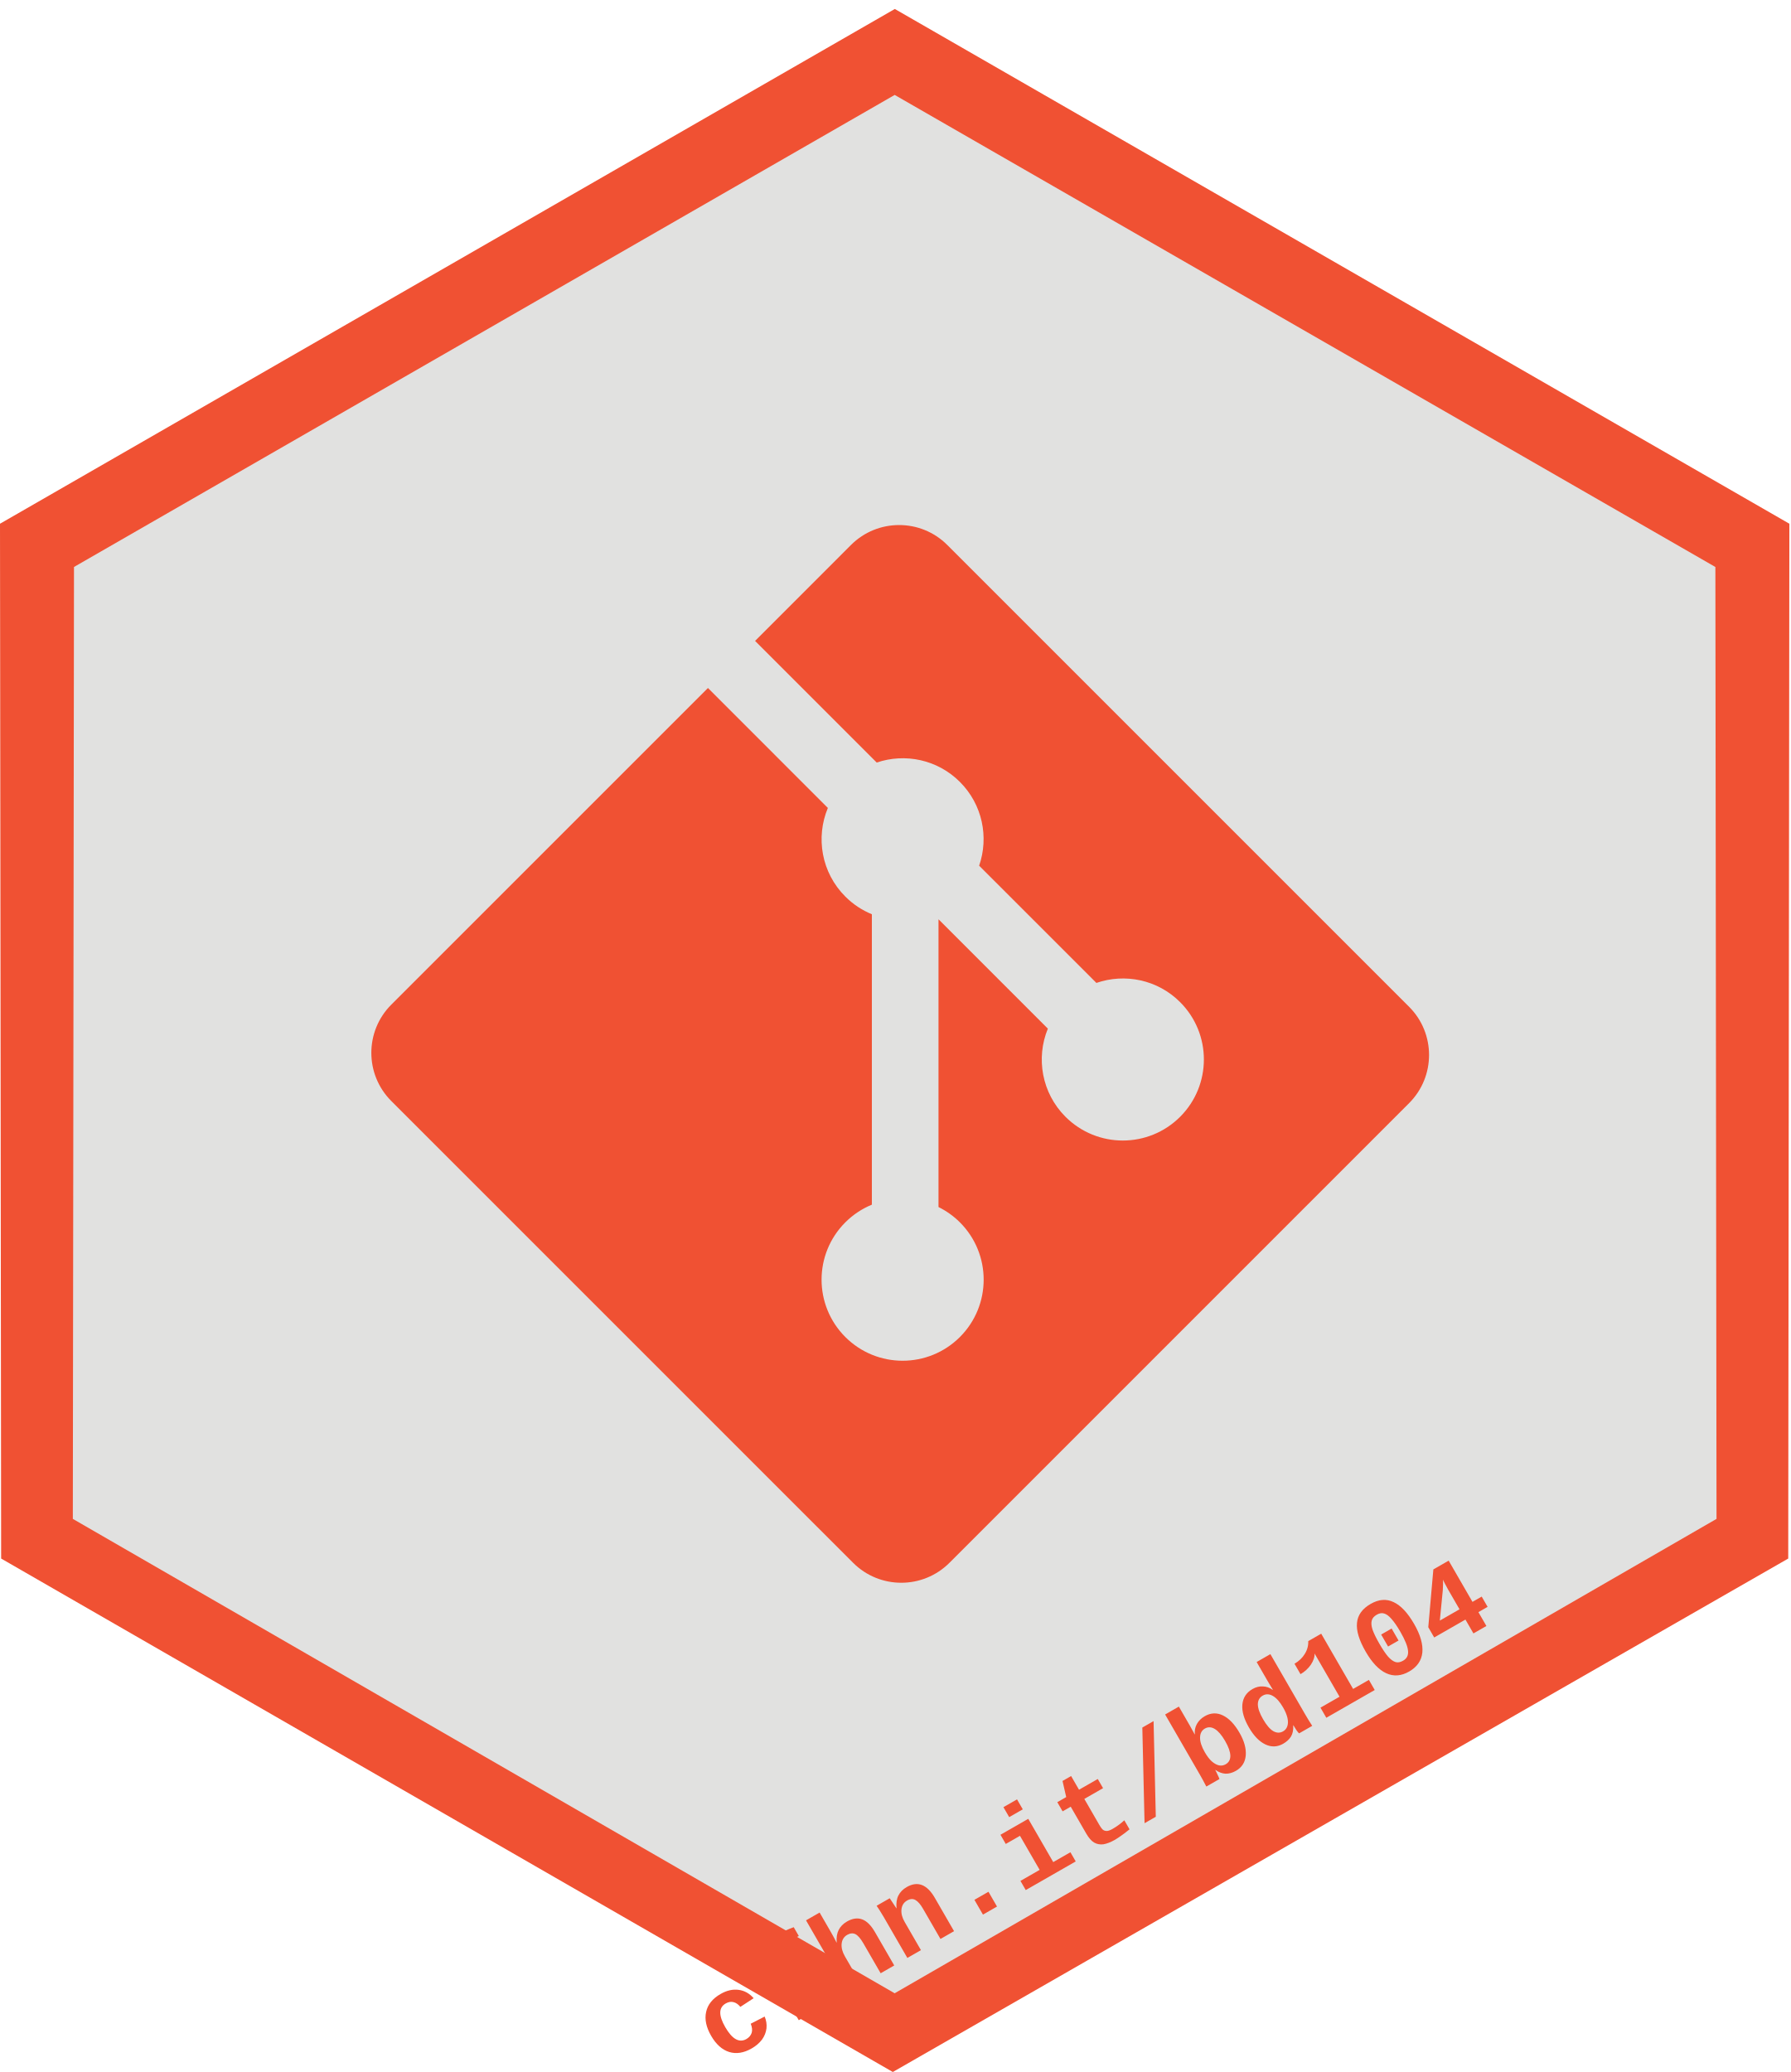
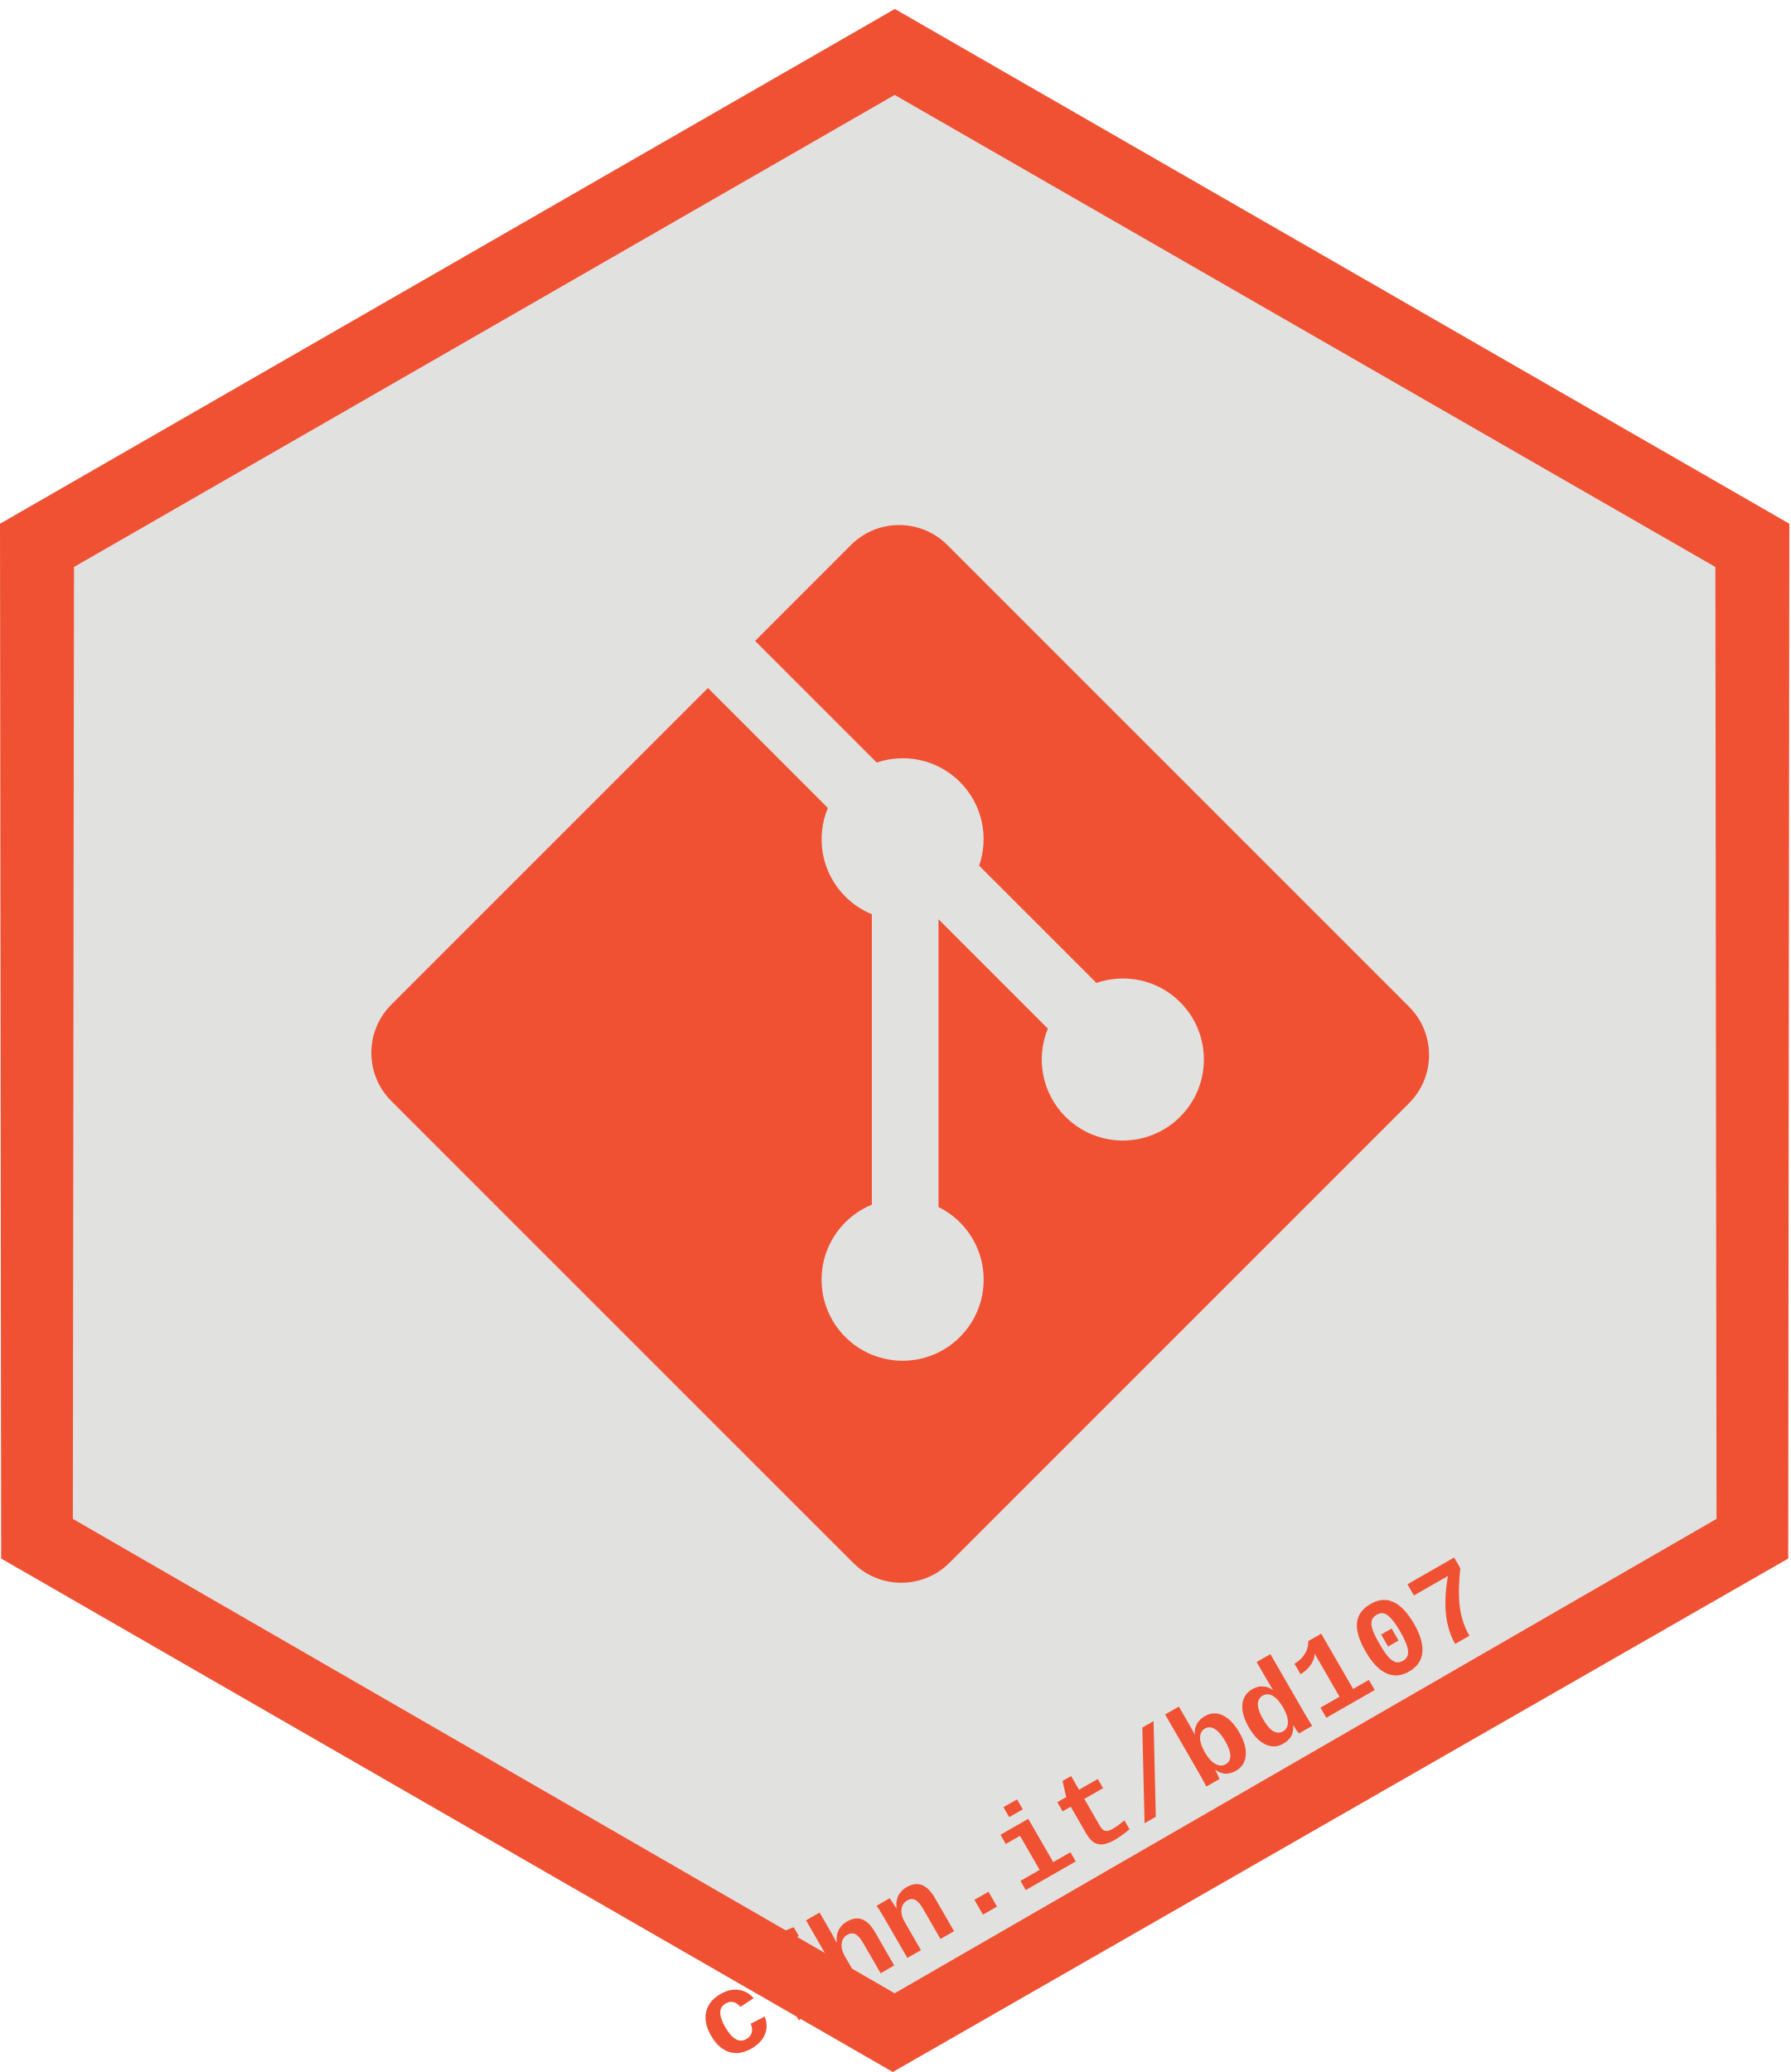
<svg xmlns="http://www.w3.org/2000/svg" width="4.39cm" height="5.08cm" viewBox="0 0 155.551 180" id="svg4532" version="1.1">
  <defs id="defs4534" />
  <g id="layer1" transform="translate(0,-872.3623)">
-     <path d="m 77.308,876.88 c 0,0 -74.676,42.947 -74.876,42.947 0.201,0 1.004,83.888 0.803,83.888 0.201,0 74.876,44.954 74.676,44.954 0.201,0 74.073,-41.743 73.873,-41.743 0.201,0 1.405,-86.698 1.204,-86.698 0.201,0 -75.679,-43.349 -75.679,-43.349 z" id="svg_2-25" style="fill:#e1e1e0;stroke:#000000;stroke-width:0.602;stroke-miterlimit:4;stroke-dasharray:none;fill-opacity:1" />
+     <path d="m 77.308,876.88 c 0,0 -74.676,42.947 -74.876,42.947 0.201,0 1.004,83.888 0.803,83.888 0.201,0 74.876,44.954 74.676,44.954 0.201,0 74.073,-41.743 73.873,-41.743 0.201,0 1.405,-86.698 1.204,-86.698 0.201,0 -75.679,-43.349 -75.679,-43.349 z" id="svg_2-25" style="fill:#e1e1e0;fill-opacity:1;stroke:#000000;stroke-width:0.602;stroke-miterlimit:4;stroke-dasharray:none" />
    <g id="svgg-2" style="fill:#f05133;fill-opacity:1;stroke-width:1.501;stroke-miterlimit:4;stroke-dasharray:none" transform="matrix(0.4014817,0,0,0.4013776,-1.366633,865.6385)">
      <path style="fill:#f05133;fill-opacity:1;fill-rule:evenodd;stroke-width:1.501;stroke-miterlimit:4;stroke-dasharray:none" d="M 194.898,0.584 1.273,111.996 1.52,335.969 c 192.945,111.129 0,0 192.945,111.129 193.754,-111.129 0,0 193.754,-111.129 l 0.246,-223.973 z m -0.029,18.604 177.586,102.172 0.248,206.025 c -177.84,102.672 0,0 -177.84,102.672 L 17.033,327.385 l 0.25,-206.029 z" transform="translate(2.130536,18.10956)" id="path5-11" />
    </g>
-     <text xml:space="preserve" style="font-style:normal;font-variant:normal;font-weight:bold;font-stretch:normal;line-height:0%;font-family:'Courier New', Courier, monospace;-inkscape-font-specification:'Courier New, Courier, monospace Bold';text-align:center;letter-spacing:0px;word-spacing:0px;writing-mode:lr-tb;text-anchor:middle;fill:#8bc34a;fill-opacity:1;stroke:none;stroke-width:1.501;stroke-linecap:butt;stroke-linejoin:miter;stroke-miterlimit:4;stroke-dasharray:none;stroke-opacity:1;" x="-414.407" y="944.469" id="text4514" transform="matrix(0.8683635,-0.4978016,0.4996422,0.8651646,0,0)">
-       <tspan id="tspan4516" x="-414.407" y="944.469" style="font-style:normal;font-variant:normal;font-weight:bold;font-stretch:normal;font-size:9.975px;line-height:1.25;font-family:'Courier New', Courier, monospace;-inkscape-font-specification:'Courier New, Courier, monospace Bold';fill:#f05133;fill-opacity:1;stroke-width:1.501;stroke-miterlimit:4;stroke-dasharray:none">cfhn.it/bd104</tspan>
+     <text xml:space="preserve" style="font-style:normal;font-variant:normal;font-weight:bold;font-stretch:normal;line-height:0%;font-family:'Courier New', Courier, monospace;-inkscape-font-specification:'Courier New, Courier, monospace Bold';text-align:center;letter-spacing:0px;word-spacing:0px;writing-mode:lr-tb;text-anchor:middle;fill:#8bc34a;fill-opacity:1;stroke:none;stroke-width:1.501;stroke-linecap:butt;stroke-linejoin:miter;stroke-miterlimit:4;stroke-dasharray:none;stroke-opacity:1" x="-414.407" y="944.469" id="text4514" transform="matrix(0.8683635,-0.4978016,0.4996422,0.8651646,0,0)">
+       <tspan id="tspan4516" x="-414.407" y="944.469" style="font-style:normal;font-variant:normal;font-weight:bold;font-stretch:normal;font-size:9.975px;line-height:1.25;font-family:'Courier New', Courier, monospace;-inkscape-font-specification:'Courier New, Courier, monospace Bold';fill:#f05133;fill-opacity:1;stroke-width:1.501;stroke-miterlimit:4;stroke-dasharray:none">cfhn.it/bd107</tspan>
    </text>
    <text xml:space="preserve" style="font-style:normal;font-variant:normal;font-weight:normal;font-stretch:normal;line-height:0%;font-family:sans-serif;-inkscape-font-specification:'sans-serif, Normal';text-align:center;letter-spacing:0px;word-spacing:0px;writing-mode:lr-tb;text-anchor:middle;fill:#000000;fill-opacity:1;stroke:none;stroke-width:1px;stroke-linecap:butt;stroke-linejoin:miter;stroke-opacity:1" x="51.264" y="952.682" id="text5699">
      <tspan id="tspan5701" x="54.34" y="952.682" style="font-size:17.5px;line-height:1.25"> </tspan>
    </text>
    <g id="g4176" transform="translate(29.70485,915.4164)">
-       <path id="path4178" d="M 92.71,44.408 52.591,4.291 c -2.31,-2.311 -6.057,-2.311 -8.369,0 l -8.33,8.332 10.567,10.567 c 2.456,-0.83 5.272,-0.273 7.229,1.685 1.969,1.97 2.521,4.81 1.67,7.275 l 10.186,10.185 c 2.465,-0.85 5.307,-0.3 7.275,1.671 2.75,2.75 2.75,7.206 0,9.958 -2.752,2.751 -7.208,2.751 -9.961,0 -2.068,-2.07 -2.58,-5.11 -1.531,-7.658 l -9.5,-9.499 0,24.997 c 0.67,0.332 1.303,0.774 1.861,1.332 2.75,2.75 2.75,7.206 0,9.959 -2.75,2.749 -7.209,2.749 -9.957,0 -2.75,-2.754 -2.75,-7.21 0,-9.959 0.68,-0.679 1.467,-1.193 2.307,-1.537 l 0,-25.23 c -0.84,-0.344 -1.625,-0.853 -2.307,-1.537 -2.083,-2.082 -2.584,-5.14 -1.516,-7.698 L 31.798,16.715 4.288,44.222 c -2.311,2.313 -2.311,6.06 0,8.371 l 40.121,40.118 c 2.31,2.311 6.056,2.311 8.369,0 L 92.71,52.779 c 2.311,-2.311 2.311,-6.06 0,-8.371 z" style="fill:#f05133" />
+       <path id="path4178" d="M 92.71,44.408 52.591,4.291 c -2.31,-2.311 -6.057,-2.311 -8.369,0 l -8.33,8.332 10.567,10.567 c 2.456,-0.83 5.272,-0.273 7.229,1.685 1.969,1.97 2.521,4.81 1.67,7.275 l 10.186,10.185 c 2.465,-0.85 5.307,-0.3 7.275,1.671 2.75,2.75 2.75,7.206 0,9.958 -2.752,2.751 -7.208,2.751 -9.961,0 -2.068,-2.07 -2.58,-5.11 -1.531,-7.658 l -9.5,-9.499 v 24.997 c 0.67,0.332 1.303,0.774 1.861,1.332 2.75,2.75 2.75,7.206 0,9.959 -2.75,2.749 -7.209,2.749 -9.957,0 -2.75,-2.754 -2.75,-7.21 0,-9.959 0.68,-0.679 1.467,-1.193 2.307,-1.537 v -25.23 c -0.84,-0.344 -1.625,-0.853 -2.307,-1.537 -2.083,-2.082 -2.584,-5.14 -1.516,-7.698 L 31.798,16.715 4.288,44.222 c -2.311,2.313 -2.311,6.06 0,8.371 l 40.121,40.118 c 2.31,2.311 6.056,2.311 8.369,0 L 92.71,52.779 c 2.311,-2.311 2.311,-6.06 0,-8.371 z" style="fill:#f05133" />
    </g>
  </g>
</svg>
